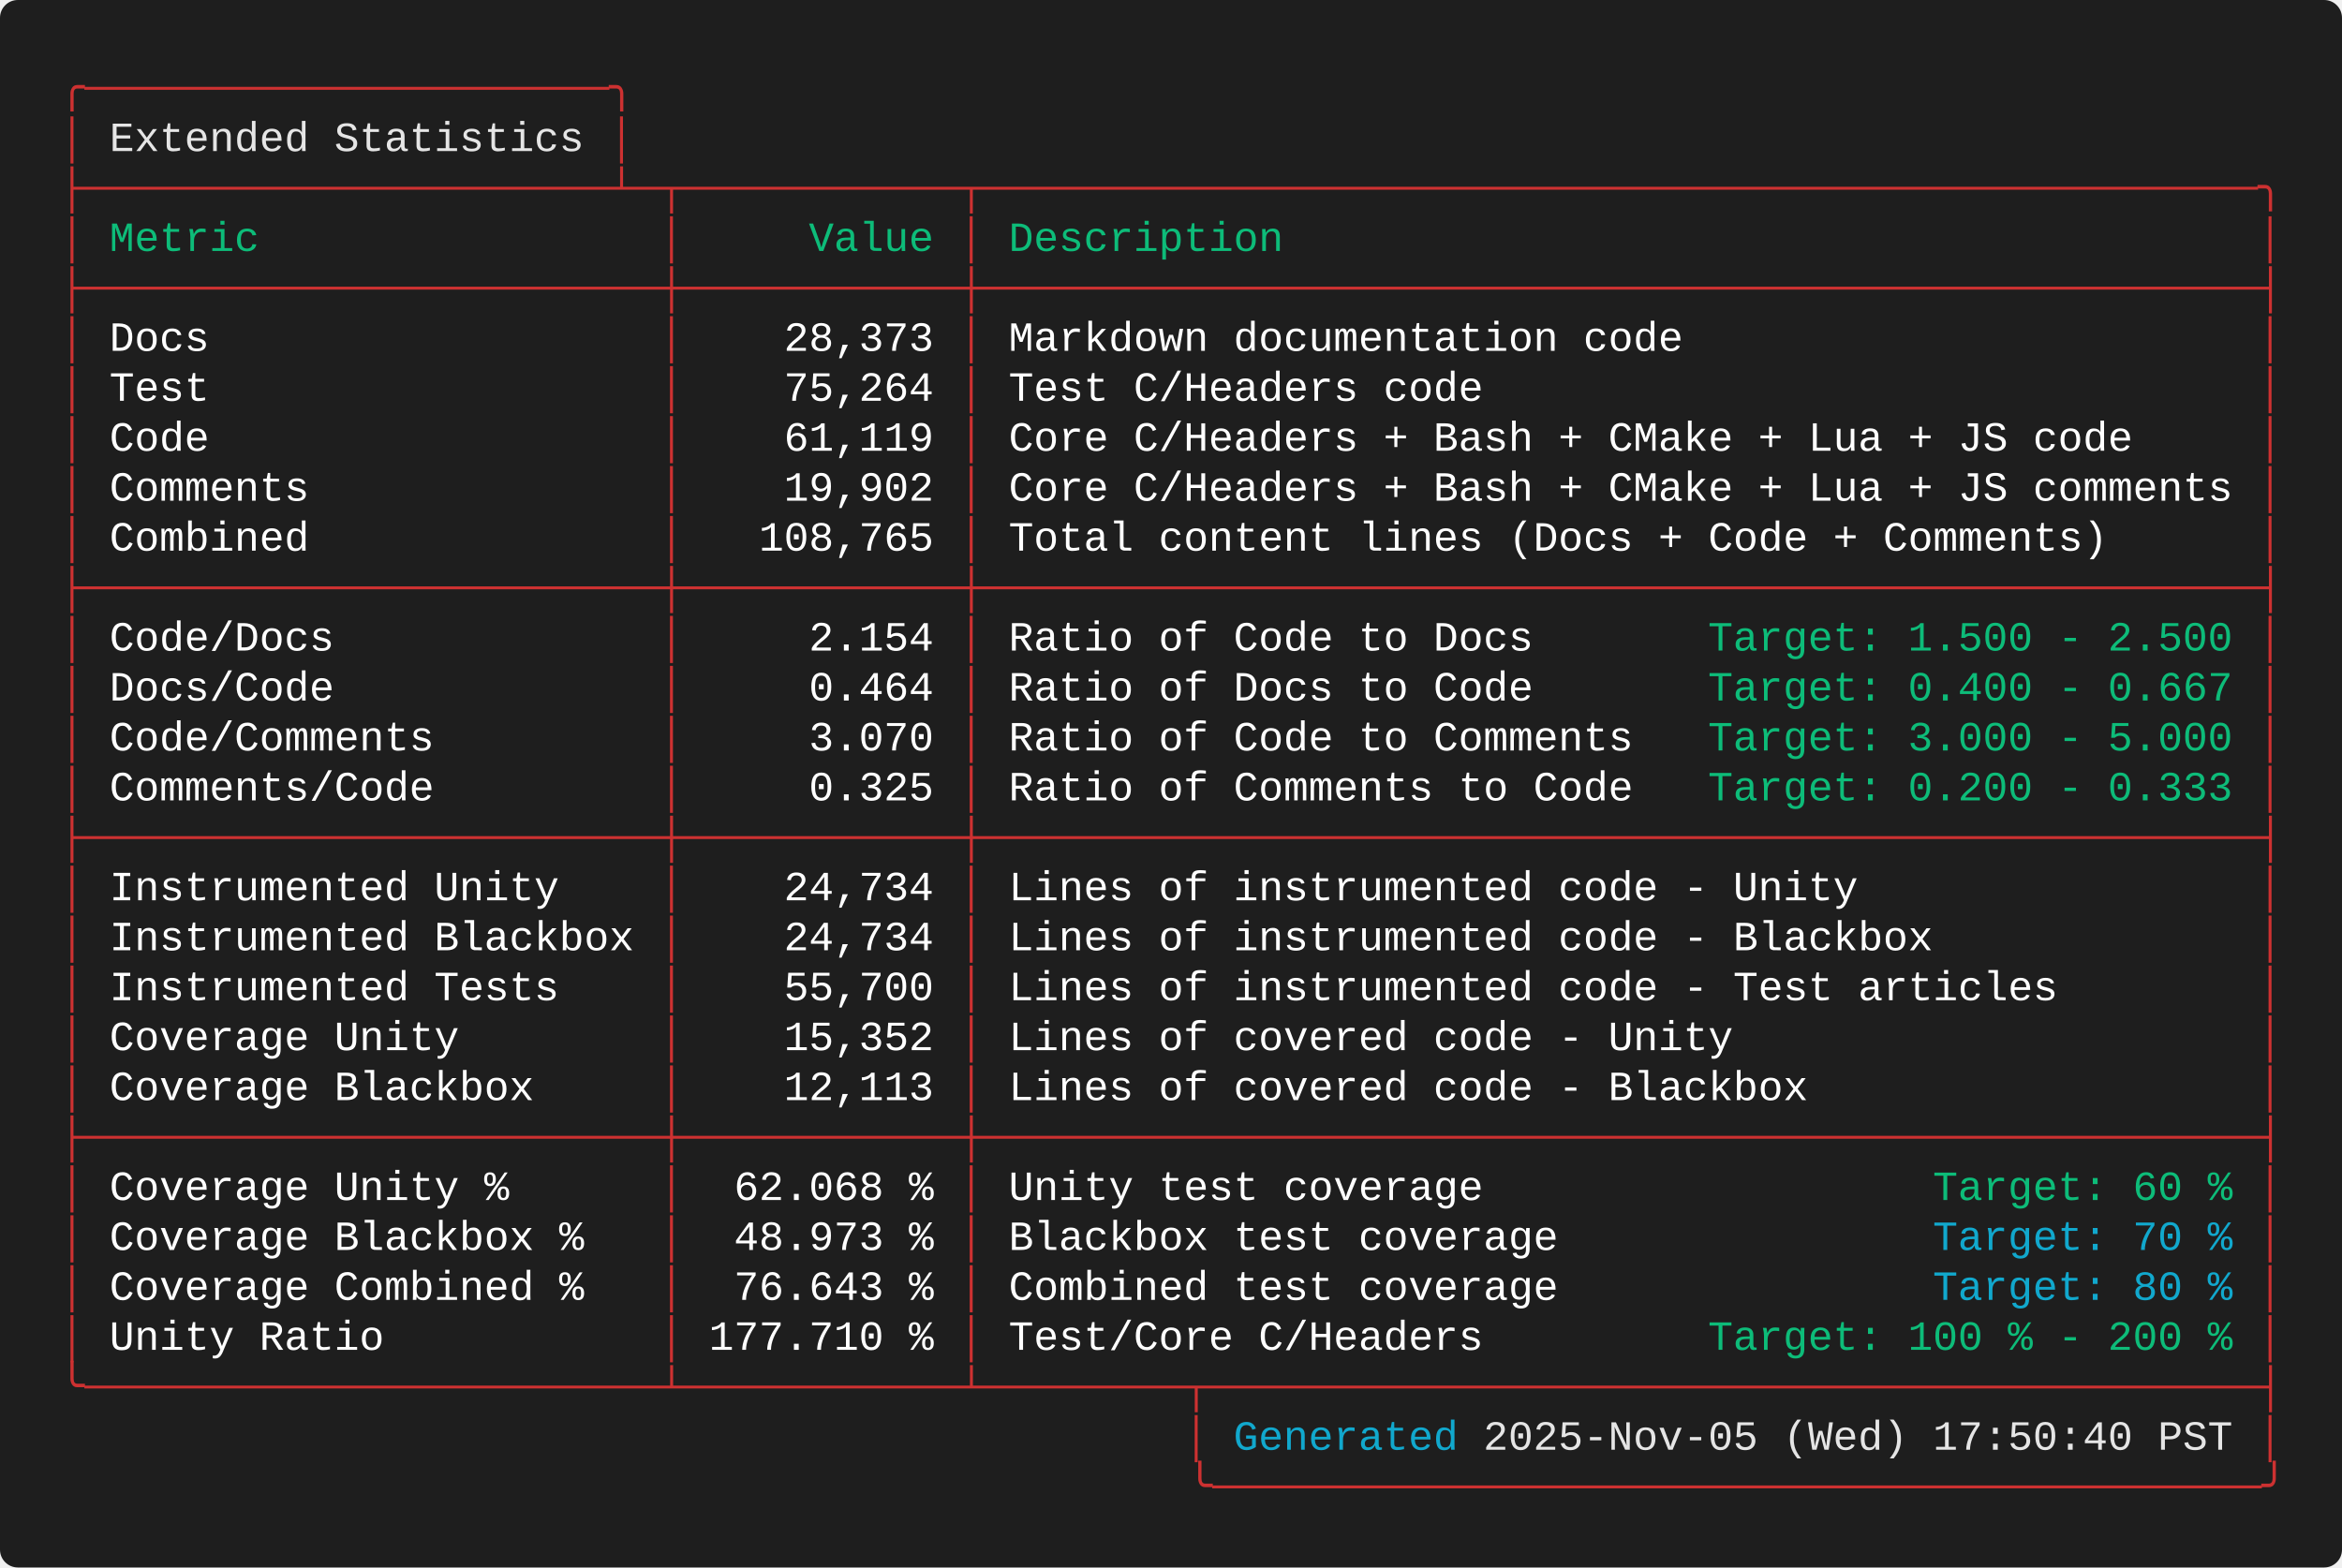
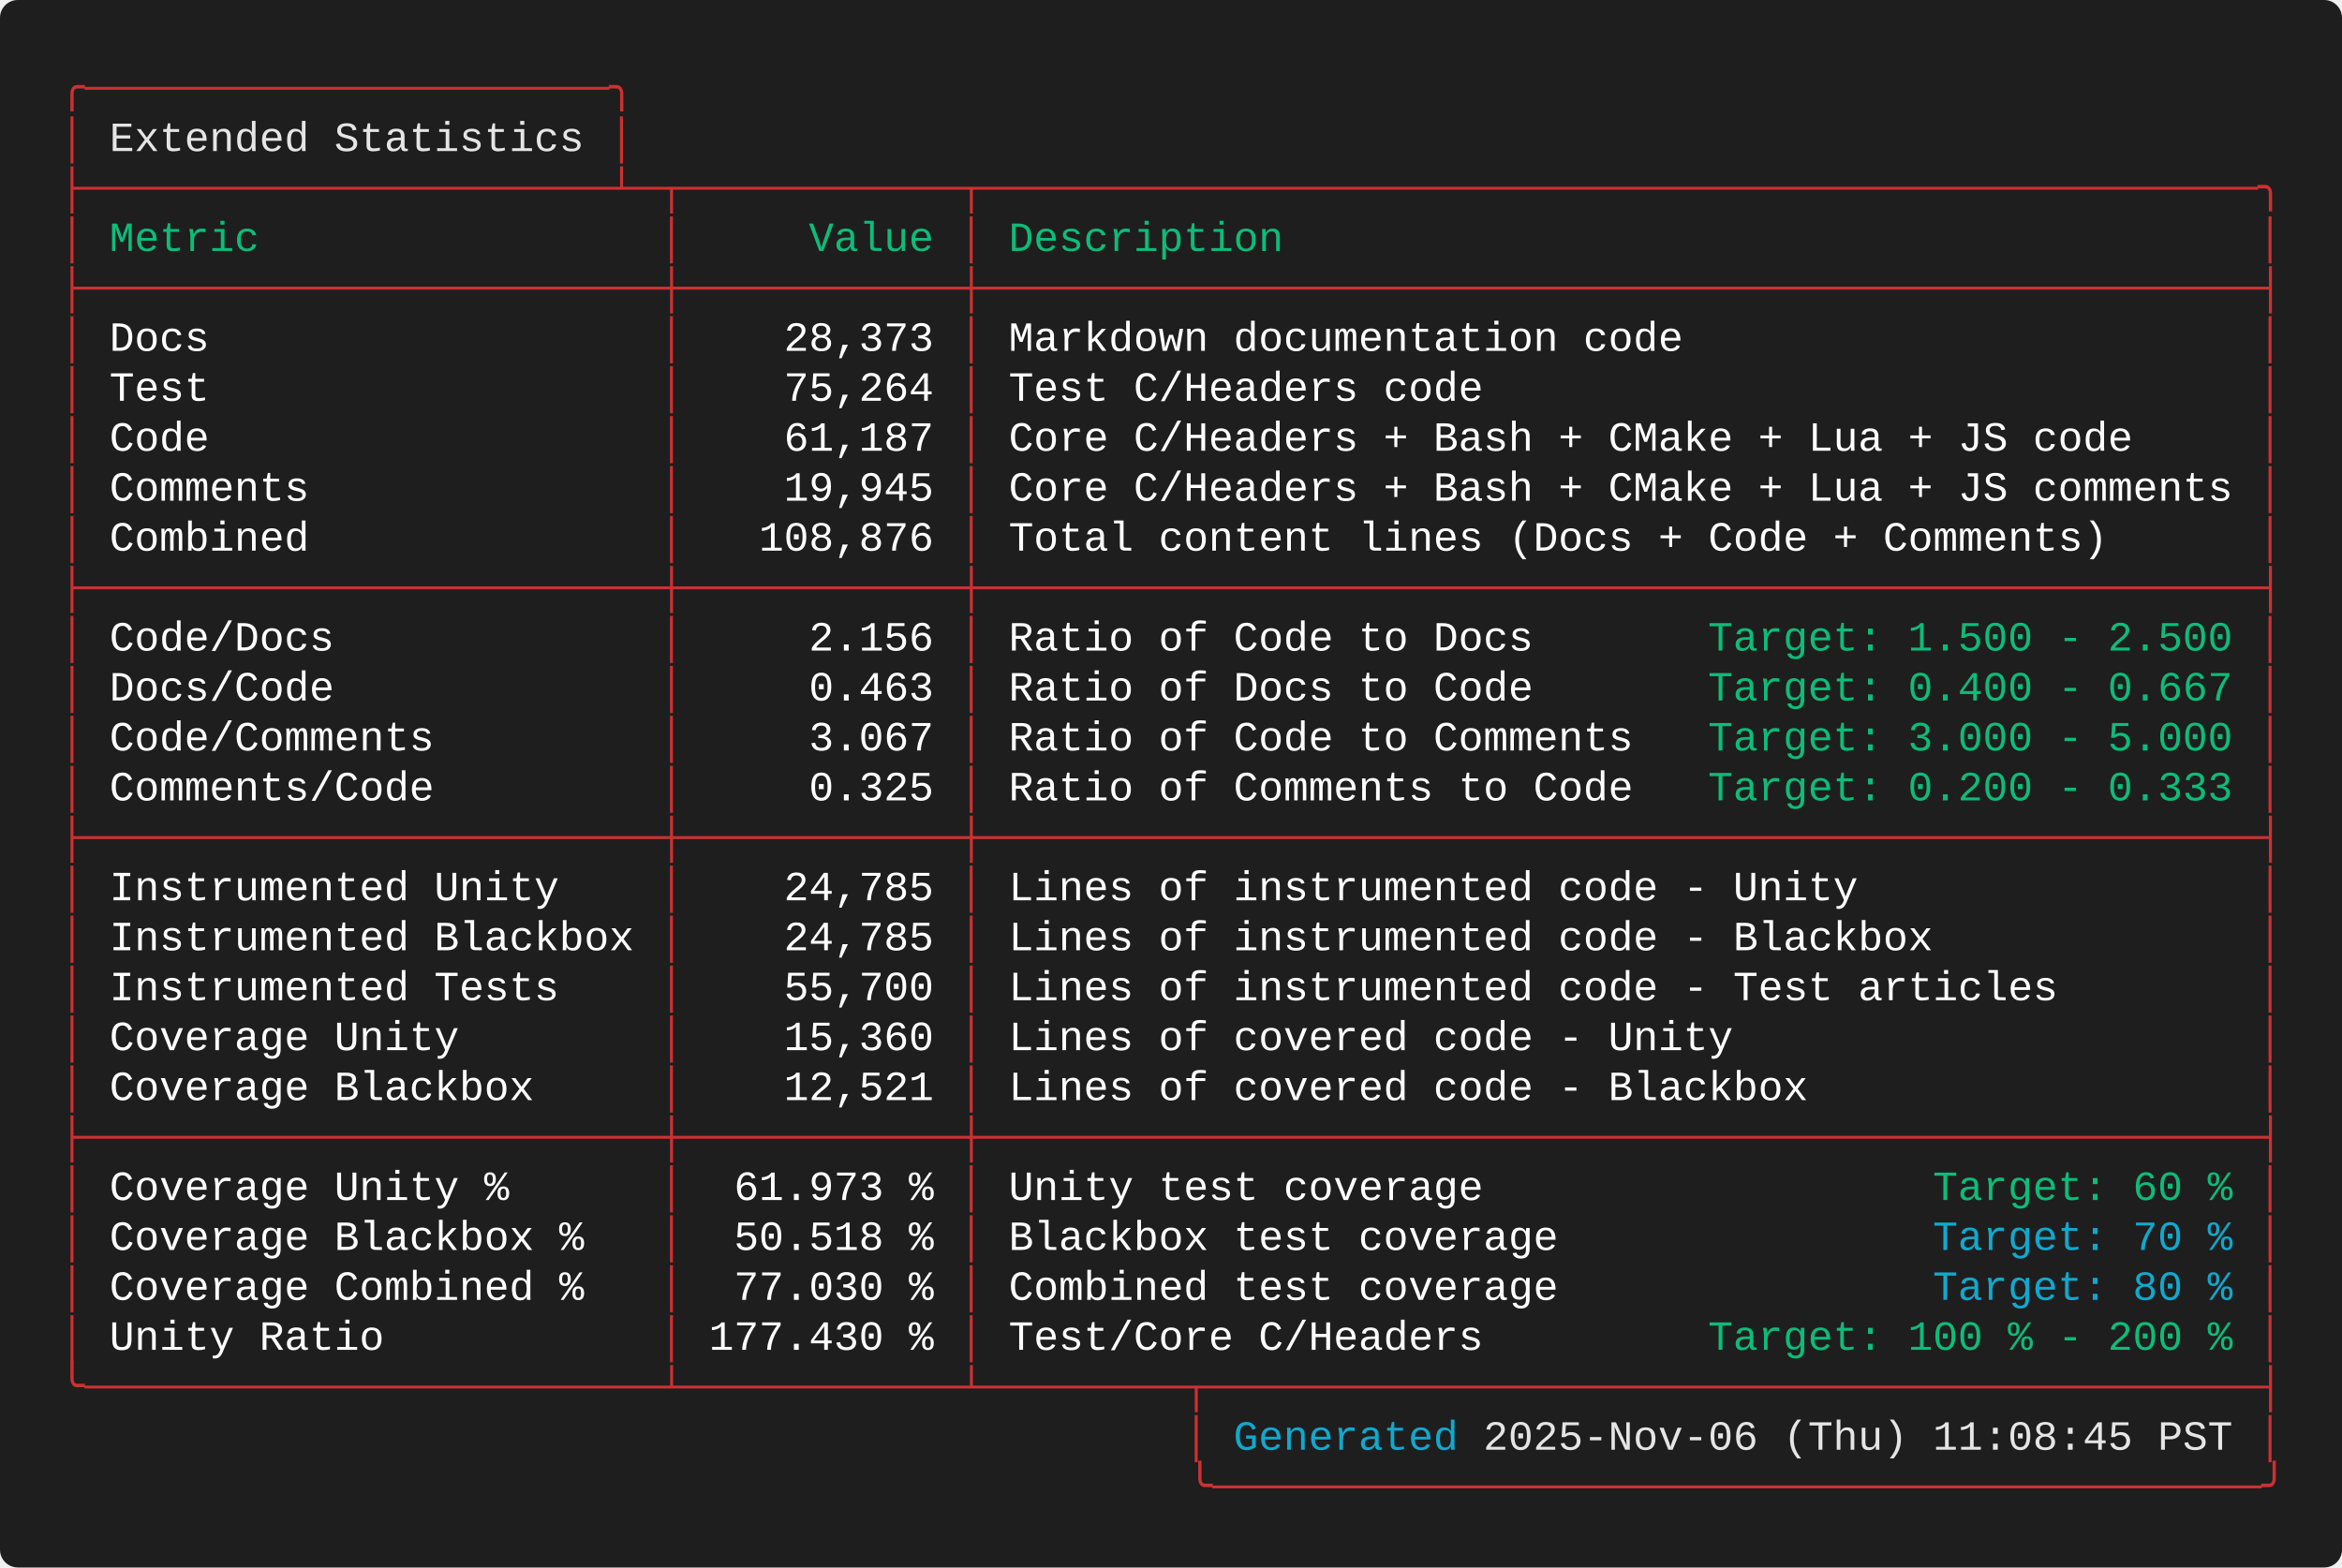
<svg xmlns="http://www.w3.org/2000/svg" width="787.60" height="527.20" viewBox="0 0 787.60 527.20">
  <defs>
    <style type="text/css">.terminal-text { font-family: 'Consolas', 'Consolas', 'Monaco', 'Courier New', monospace; }</style>
  </defs>
  <rect width="100%" height="100%" fill="#1e1e1e" rx="6" />
  <text x="20.00" y="34.00" font-size="14" class="terminal-text" xml:space="preserve" textLength="193.20" lengthAdjust="spacingAndGlyphs" fill="#cd3131">╭─────────────────────╮</text>
  <text x="20.00" y="50.80" font-size="14" class="terminal-text" xml:space="preserve" textLength="16.80" lengthAdjust="spacingAndGlyphs" fill="#cd3131">│ </text>
  <text x="36.80" y="50.80" font-size="14" class="terminal-text" xml:space="preserve" textLength="159.60" lengthAdjust="spacingAndGlyphs" fill="#e5e5e5">Extended Statistics</text>
  <text x="196.40" y="50.80" font-size="14" class="terminal-text" xml:space="preserve" textLength="8.40" lengthAdjust="spacingAndGlyphs" fill="#ffffff"> </text>
  <text x="204.80" y="50.80" font-size="14" class="terminal-text" xml:space="preserve" textLength="8.40" lengthAdjust="spacingAndGlyphs" fill="#cd3131">│</text>
  <text x="20.00" y="67.60" font-size="14" class="terminal-text" xml:space="preserve" textLength="747.60" lengthAdjust="spacingAndGlyphs" fill="#cd3131">├─────────────────────┴─┬───────────┬───────────────────────────────────────────────────╮</text>
  <text x="20.00" y="84.40" font-size="14" class="terminal-text" xml:space="preserve" textLength="8.40" lengthAdjust="spacingAndGlyphs" fill="#cd3131">│</text>
  <text x="28.40" y="84.40" font-size="14" class="terminal-text" xml:space="preserve" textLength="193.20" lengthAdjust="spacingAndGlyphs" fill="#0dbc79"> Metric                </text>
  <text x="221.60" y="84.40" font-size="14" class="terminal-text" xml:space="preserve" textLength="8.40" lengthAdjust="spacingAndGlyphs" fill="#cd3131">│</text>
  <text x="230.00" y="84.40" font-size="14" class="terminal-text" xml:space="preserve" textLength="92.40" lengthAdjust="spacingAndGlyphs" fill="#0dbc79">     Value </text>
  <text x="322.40" y="84.40" font-size="14" class="terminal-text" xml:space="preserve" textLength="8.40" lengthAdjust="spacingAndGlyphs" fill="#cd3131">│</text>
  <text x="330.80" y="84.40" font-size="14" class="terminal-text" xml:space="preserve" textLength="428.40" lengthAdjust="spacingAndGlyphs" fill="#0dbc79"> Description                                       </text>
  <text x="759.20" y="84.40" font-size="14" class="terminal-text" xml:space="preserve" textLength="8.40" lengthAdjust="spacingAndGlyphs" fill="#cd3131">│</text>
  <text x="20.00" y="101.20" font-size="14" class="terminal-text" xml:space="preserve" textLength="747.60" lengthAdjust="spacingAndGlyphs" fill="#cd3131">├───────────────────────┼───────────┼───────────────────────────────────────────────────┤</text>
  <text x="20.00" y="118.00" font-size="14" class="terminal-text" xml:space="preserve" textLength="8.40" lengthAdjust="spacingAndGlyphs" fill="#cd3131">│</text>
  <text x="28.40" y="118.00" font-size="14" class="terminal-text" xml:space="preserve" textLength="193.20" lengthAdjust="spacingAndGlyphs" fill="#ffffff"> Docs                  </text>
  <text x="221.60" y="118.00" font-size="14" class="terminal-text" xml:space="preserve" textLength="8.40" lengthAdjust="spacingAndGlyphs" fill="#cd3131">│</text>
  <text x="230.00" y="118.00" font-size="14" class="terminal-text" xml:space="preserve" textLength="92.40" lengthAdjust="spacingAndGlyphs" fill="#ffffff">    28,373 </text>
  <text x="322.40" y="118.00" font-size="14" class="terminal-text" xml:space="preserve" textLength="8.40" lengthAdjust="spacingAndGlyphs" fill="#cd3131">│</text>
  <text x="330.80" y="118.00" font-size="14" class="terminal-text" xml:space="preserve" textLength="428.40" lengthAdjust="spacingAndGlyphs" fill="#ffffff"> Markdown documentation code                       </text>
  <text x="759.20" y="118.00" font-size="14" class="terminal-text" xml:space="preserve" textLength="8.40" lengthAdjust="spacingAndGlyphs" fill="#cd3131">│</text>
  <text x="20.00" y="134.80" font-size="14" class="terminal-text" xml:space="preserve" textLength="8.40" lengthAdjust="spacingAndGlyphs" fill="#cd3131">│</text>
  <text x="28.40" y="134.80" font-size="14" class="terminal-text" xml:space="preserve" textLength="193.20" lengthAdjust="spacingAndGlyphs" fill="#ffffff"> Test                  </text>
  <text x="221.60" y="134.80" font-size="14" class="terminal-text" xml:space="preserve" textLength="8.40" lengthAdjust="spacingAndGlyphs" fill="#cd3131">│</text>
  <text x="230.00" y="134.80" font-size="14" class="terminal-text" xml:space="preserve" textLength="92.40" lengthAdjust="spacingAndGlyphs" fill="#ffffff">    75,264 </text>
  <text x="322.40" y="134.80" font-size="14" class="terminal-text" xml:space="preserve" textLength="8.40" lengthAdjust="spacingAndGlyphs" fill="#cd3131">│</text>
  <text x="330.80" y="134.80" font-size="14" class="terminal-text" xml:space="preserve" textLength="428.40" lengthAdjust="spacingAndGlyphs" fill="#ffffff"> Test C/Headers code                               </text>
  <text x="759.20" y="134.80" font-size="14" class="terminal-text" xml:space="preserve" textLength="8.40" lengthAdjust="spacingAndGlyphs" fill="#cd3131">│</text>
  <text x="20.00" y="151.60" font-size="14" class="terminal-text" xml:space="preserve" textLength="8.40" lengthAdjust="spacingAndGlyphs" fill="#cd3131">│</text>
  <text x="28.40" y="151.60" font-size="14" class="terminal-text" xml:space="preserve" textLength="193.20" lengthAdjust="spacingAndGlyphs" fill="#ffffff"> Code                  </text>
  <text x="221.60" y="151.60" font-size="14" class="terminal-text" xml:space="preserve" textLength="8.40" lengthAdjust="spacingAndGlyphs" fill="#cd3131">│</text>
-   <text x="230.00" y="151.60" font-size="14" class="terminal-text" xml:space="preserve" textLength="92.40" lengthAdjust="spacingAndGlyphs" fill="#ffffff">    61,119 </text>
+   <text x="230.00" y="151.60" font-size="14" class="terminal-text" xml:space="preserve" textLength="92.40" lengthAdjust="spacingAndGlyphs" fill="#ffffff">    61,187 </text>
  <text x="322.40" y="151.60" font-size="14" class="terminal-text" xml:space="preserve" textLength="8.40" lengthAdjust="spacingAndGlyphs" fill="#cd3131">│</text>
  <text x="330.80" y="151.60" font-size="14" class="terminal-text" xml:space="preserve" textLength="428.40" lengthAdjust="spacingAndGlyphs" fill="#ffffff"> Core C/Headers + Bash + CMake + Lua + JS code     </text>
  <text x="759.20" y="151.60" font-size="14" class="terminal-text" xml:space="preserve" textLength="8.40" lengthAdjust="spacingAndGlyphs" fill="#cd3131">│</text>
  <text x="20.00" y="168.40" font-size="14" class="terminal-text" xml:space="preserve" textLength="8.40" lengthAdjust="spacingAndGlyphs" fill="#cd3131">│</text>
  <text x="28.40" y="168.40" font-size="14" class="terminal-text" xml:space="preserve" textLength="193.20" lengthAdjust="spacingAndGlyphs" fill="#ffffff"> Comments              </text>
  <text x="221.60" y="168.40" font-size="14" class="terminal-text" xml:space="preserve" textLength="8.40" lengthAdjust="spacingAndGlyphs" fill="#cd3131">│</text>
-   <text x="230.00" y="168.40" font-size="14" class="terminal-text" xml:space="preserve" textLength="92.40" lengthAdjust="spacingAndGlyphs" fill="#ffffff">    19,902 </text>
+   <text x="230.00" y="168.40" font-size="14" class="terminal-text" xml:space="preserve" textLength="92.40" lengthAdjust="spacingAndGlyphs" fill="#ffffff">    19,945 </text>
  <text x="322.40" y="168.40" font-size="14" class="terminal-text" xml:space="preserve" textLength="8.40" lengthAdjust="spacingAndGlyphs" fill="#cd3131">│</text>
  <text x="330.80" y="168.40" font-size="14" class="terminal-text" xml:space="preserve" textLength="428.40" lengthAdjust="spacingAndGlyphs" fill="#ffffff"> Core C/Headers + Bash + CMake + Lua + JS comments </text>
  <text x="759.20" y="168.40" font-size="14" class="terminal-text" xml:space="preserve" textLength="8.40" lengthAdjust="spacingAndGlyphs" fill="#cd3131">│</text>
  <text x="20.00" y="185.20" font-size="14" class="terminal-text" xml:space="preserve" textLength="8.40" lengthAdjust="spacingAndGlyphs" fill="#cd3131">│</text>
  <text x="28.40" y="185.20" font-size="14" class="terminal-text" xml:space="preserve" textLength="193.20" lengthAdjust="spacingAndGlyphs" fill="#ffffff"> Combined              </text>
  <text x="221.60" y="185.20" font-size="14" class="terminal-text" xml:space="preserve" textLength="8.40" lengthAdjust="spacingAndGlyphs" fill="#cd3131">│</text>
-   <text x="230.00" y="185.20" font-size="14" class="terminal-text" xml:space="preserve" textLength="92.40" lengthAdjust="spacingAndGlyphs" fill="#ffffff">   108,765 </text>
+   <text x="230.00" y="185.20" font-size="14" class="terminal-text" xml:space="preserve" textLength="92.40" lengthAdjust="spacingAndGlyphs" fill="#ffffff">   108,876 </text>
  <text x="322.40" y="185.20" font-size="14" class="terminal-text" xml:space="preserve" textLength="8.40" lengthAdjust="spacingAndGlyphs" fill="#cd3131">│</text>
  <text x="330.80" y="185.20" font-size="14" class="terminal-text" xml:space="preserve" textLength="428.40" lengthAdjust="spacingAndGlyphs" fill="#ffffff"> Total content lines (Docs + Code + Comments)      </text>
  <text x="759.20" y="185.20" font-size="14" class="terminal-text" xml:space="preserve" textLength="8.40" lengthAdjust="spacingAndGlyphs" fill="#cd3131">│</text>
  <text x="20.00" y="202.00" font-size="14" class="terminal-text" xml:space="preserve" textLength="747.60" lengthAdjust="spacingAndGlyphs" fill="#cd3131">├───────────────────────┼───────────┼───────────────────────────────────────────────────┤</text>
  <text x="20.00" y="218.80" font-size="14" class="terminal-text" xml:space="preserve" textLength="8.40" lengthAdjust="spacingAndGlyphs" fill="#cd3131">│</text>
  <text x="28.40" y="218.80" font-size="14" class="terminal-text" xml:space="preserve" textLength="193.20" lengthAdjust="spacingAndGlyphs" fill="#ffffff"> Code/Docs             </text>
  <text x="221.60" y="218.80" font-size="14" class="terminal-text" xml:space="preserve" textLength="8.40" lengthAdjust="spacingAndGlyphs" fill="#cd3131">│</text>
-   <text x="230.00" y="218.80" font-size="14" class="terminal-text" xml:space="preserve" textLength="92.40" lengthAdjust="spacingAndGlyphs" fill="#ffffff">     2.154 </text>
+   <text x="230.00" y="218.80" font-size="14" class="terminal-text" xml:space="preserve" textLength="92.40" lengthAdjust="spacingAndGlyphs" fill="#ffffff">     2.156 </text>
  <text x="322.40" y="218.80" font-size="14" class="terminal-text" xml:space="preserve" textLength="8.40" lengthAdjust="spacingAndGlyphs" fill="#cd3131">│</text>
  <text x="330.80" y="218.80" font-size="14" class="terminal-text" xml:space="preserve" textLength="243.60" lengthAdjust="spacingAndGlyphs" fill="#ffffff"> Ratio of Code to Docs       </text>
  <text x="574.40" y="218.80" font-size="14" class="terminal-text" xml:space="preserve" textLength="176.40" lengthAdjust="spacingAndGlyphs" fill="#0dbc79">Target: 1.500 - 2.500</text>
  <text x="750.80" y="218.80" font-size="14" class="terminal-text" xml:space="preserve" textLength="8.40" lengthAdjust="spacingAndGlyphs" fill="#ffffff"> </text>
  <text x="759.20" y="218.80" font-size="14" class="terminal-text" xml:space="preserve" textLength="8.40" lengthAdjust="spacingAndGlyphs" fill="#cd3131">│</text>
  <text x="20.00" y="235.60" font-size="14" class="terminal-text" xml:space="preserve" textLength="8.40" lengthAdjust="spacingAndGlyphs" fill="#cd3131">│</text>
  <text x="28.40" y="235.60" font-size="14" class="terminal-text" xml:space="preserve" textLength="193.20" lengthAdjust="spacingAndGlyphs" fill="#ffffff"> Docs/Code             </text>
  <text x="221.60" y="235.60" font-size="14" class="terminal-text" xml:space="preserve" textLength="8.40" lengthAdjust="spacingAndGlyphs" fill="#cd3131">│</text>
-   <text x="230.00" y="235.60" font-size="14" class="terminal-text" xml:space="preserve" textLength="92.40" lengthAdjust="spacingAndGlyphs" fill="#ffffff">     0.464 </text>
+   <text x="230.00" y="235.60" font-size="14" class="terminal-text" xml:space="preserve" textLength="92.40" lengthAdjust="spacingAndGlyphs" fill="#ffffff">     0.463 </text>
  <text x="322.40" y="235.60" font-size="14" class="terminal-text" xml:space="preserve" textLength="8.40" lengthAdjust="spacingAndGlyphs" fill="#cd3131">│</text>
  <text x="330.80" y="235.60" font-size="14" class="terminal-text" xml:space="preserve" textLength="243.60" lengthAdjust="spacingAndGlyphs" fill="#ffffff"> Ratio of Docs to Code       </text>
  <text x="574.40" y="235.60" font-size="14" class="terminal-text" xml:space="preserve" textLength="176.40" lengthAdjust="spacingAndGlyphs" fill="#0dbc79">Target: 0.400 - 0.667</text>
  <text x="750.80" y="235.60" font-size="14" class="terminal-text" xml:space="preserve" textLength="8.40" lengthAdjust="spacingAndGlyphs" fill="#ffffff"> </text>
  <text x="759.20" y="235.60" font-size="14" class="terminal-text" xml:space="preserve" textLength="8.40" lengthAdjust="spacingAndGlyphs" fill="#cd3131">│</text>
  <text x="20.00" y="252.40" font-size="14" class="terminal-text" xml:space="preserve" textLength="8.40" lengthAdjust="spacingAndGlyphs" fill="#cd3131">│</text>
  <text x="28.40" y="252.40" font-size="14" class="terminal-text" xml:space="preserve" textLength="193.20" lengthAdjust="spacingAndGlyphs" fill="#ffffff"> Code/Comments         </text>
  <text x="221.60" y="252.40" font-size="14" class="terminal-text" xml:space="preserve" textLength="8.40" lengthAdjust="spacingAndGlyphs" fill="#cd3131">│</text>
-   <text x="230.00" y="252.40" font-size="14" class="terminal-text" xml:space="preserve" textLength="92.40" lengthAdjust="spacingAndGlyphs" fill="#ffffff">     3.070 </text>
+   <text x="230.00" y="252.40" font-size="14" class="terminal-text" xml:space="preserve" textLength="92.40" lengthAdjust="spacingAndGlyphs" fill="#ffffff">     3.067 </text>
  <text x="322.40" y="252.40" font-size="14" class="terminal-text" xml:space="preserve" textLength="8.40" lengthAdjust="spacingAndGlyphs" fill="#cd3131">│</text>
  <text x="330.80" y="252.40" font-size="14" class="terminal-text" xml:space="preserve" textLength="243.60" lengthAdjust="spacingAndGlyphs" fill="#ffffff"> Ratio of Code to Comments   </text>
  <text x="574.40" y="252.40" font-size="14" class="terminal-text" xml:space="preserve" textLength="176.40" lengthAdjust="spacingAndGlyphs" fill="#0dbc79">Target: 3.000 - 5.000</text>
  <text x="750.80" y="252.40" font-size="14" class="terminal-text" xml:space="preserve" textLength="8.40" lengthAdjust="spacingAndGlyphs" fill="#ffffff"> </text>
  <text x="759.20" y="252.40" font-size="14" class="terminal-text" xml:space="preserve" textLength="8.40" lengthAdjust="spacingAndGlyphs" fill="#cd3131">│</text>
  <text x="20.00" y="269.20" font-size="14" class="terminal-text" xml:space="preserve" textLength="8.40" lengthAdjust="spacingAndGlyphs" fill="#cd3131">│</text>
  <text x="28.40" y="269.20" font-size="14" class="terminal-text" xml:space="preserve" textLength="193.20" lengthAdjust="spacingAndGlyphs" fill="#ffffff"> Comments/Code         </text>
  <text x="221.60" y="269.20" font-size="14" class="terminal-text" xml:space="preserve" textLength="8.40" lengthAdjust="spacingAndGlyphs" fill="#cd3131">│</text>
  <text x="230.00" y="269.20" font-size="14" class="terminal-text" xml:space="preserve" textLength="92.40" lengthAdjust="spacingAndGlyphs" fill="#ffffff">     0.325 </text>
  <text x="322.40" y="269.20" font-size="14" class="terminal-text" xml:space="preserve" textLength="8.40" lengthAdjust="spacingAndGlyphs" fill="#cd3131">│</text>
  <text x="330.80" y="269.20" font-size="14" class="terminal-text" xml:space="preserve" textLength="243.60" lengthAdjust="spacingAndGlyphs" fill="#ffffff"> Ratio of Comments to Code   </text>
  <text x="574.40" y="269.20" font-size="14" class="terminal-text" xml:space="preserve" textLength="176.40" lengthAdjust="spacingAndGlyphs" fill="#0dbc79">Target: 0.200 - 0.333</text>
  <text x="750.80" y="269.20" font-size="14" class="terminal-text" xml:space="preserve" textLength="8.40" lengthAdjust="spacingAndGlyphs" fill="#ffffff"> </text>
  <text x="759.20" y="269.20" font-size="14" class="terminal-text" xml:space="preserve" textLength="8.40" lengthAdjust="spacingAndGlyphs" fill="#cd3131">│</text>
  <text x="20.00" y="286.00" font-size="14" class="terminal-text" xml:space="preserve" textLength="747.60" lengthAdjust="spacingAndGlyphs" fill="#cd3131">├───────────────────────┼───────────┼───────────────────────────────────────────────────┤</text>
  <text x="20.00" y="302.80" font-size="14" class="terminal-text" xml:space="preserve" textLength="8.40" lengthAdjust="spacingAndGlyphs" fill="#cd3131">│</text>
  <text x="28.40" y="302.80" font-size="14" class="terminal-text" xml:space="preserve" textLength="193.20" lengthAdjust="spacingAndGlyphs" fill="#ffffff"> Instrumented Unity    </text>
  <text x="221.60" y="302.80" font-size="14" class="terminal-text" xml:space="preserve" textLength="8.40" lengthAdjust="spacingAndGlyphs" fill="#cd3131">│</text>
-   <text x="230.00" y="302.80" font-size="14" class="terminal-text" xml:space="preserve" textLength="92.40" lengthAdjust="spacingAndGlyphs" fill="#ffffff">    24,734 </text>
+   <text x="230.00" y="302.80" font-size="14" class="terminal-text" xml:space="preserve" textLength="92.40" lengthAdjust="spacingAndGlyphs" fill="#ffffff">    24,785 </text>
  <text x="322.40" y="302.80" font-size="14" class="terminal-text" xml:space="preserve" textLength="8.40" lengthAdjust="spacingAndGlyphs" fill="#cd3131">│</text>
  <text x="330.80" y="302.80" font-size="14" class="terminal-text" xml:space="preserve" textLength="428.40" lengthAdjust="spacingAndGlyphs" fill="#ffffff"> Lines of instrumented code - Unity                </text>
  <text x="759.20" y="302.80" font-size="14" class="terminal-text" xml:space="preserve" textLength="8.40" lengthAdjust="spacingAndGlyphs" fill="#cd3131">│</text>
  <text x="20.00" y="319.60" font-size="14" class="terminal-text" xml:space="preserve" textLength="8.40" lengthAdjust="spacingAndGlyphs" fill="#cd3131">│</text>
  <text x="28.40" y="319.60" font-size="14" class="terminal-text" xml:space="preserve" textLength="193.20" lengthAdjust="spacingAndGlyphs" fill="#ffffff"> Instrumented Blackbox </text>
  <text x="221.60" y="319.60" font-size="14" class="terminal-text" xml:space="preserve" textLength="8.40" lengthAdjust="spacingAndGlyphs" fill="#cd3131">│</text>
-   <text x="230.00" y="319.60" font-size="14" class="terminal-text" xml:space="preserve" textLength="92.40" lengthAdjust="spacingAndGlyphs" fill="#ffffff">    24,734 </text>
+   <text x="230.00" y="319.60" font-size="14" class="terminal-text" xml:space="preserve" textLength="92.40" lengthAdjust="spacingAndGlyphs" fill="#ffffff">    24,785 </text>
  <text x="322.40" y="319.60" font-size="14" class="terminal-text" xml:space="preserve" textLength="8.40" lengthAdjust="spacingAndGlyphs" fill="#cd3131">│</text>
  <text x="330.80" y="319.60" font-size="14" class="terminal-text" xml:space="preserve" textLength="428.40" lengthAdjust="spacingAndGlyphs" fill="#ffffff"> Lines of instrumented code - Blackbox             </text>
  <text x="759.20" y="319.60" font-size="14" class="terminal-text" xml:space="preserve" textLength="8.40" lengthAdjust="spacingAndGlyphs" fill="#cd3131">│</text>
  <text x="20.00" y="336.40" font-size="14" class="terminal-text" xml:space="preserve" textLength="8.40" lengthAdjust="spacingAndGlyphs" fill="#cd3131">│</text>
  <text x="28.40" y="336.40" font-size="14" class="terminal-text" xml:space="preserve" textLength="193.20" lengthAdjust="spacingAndGlyphs" fill="#ffffff"> Instrumented Tests    </text>
  <text x="221.60" y="336.40" font-size="14" class="terminal-text" xml:space="preserve" textLength="8.40" lengthAdjust="spacingAndGlyphs" fill="#cd3131">│</text>
  <text x="230.00" y="336.40" font-size="14" class="terminal-text" xml:space="preserve" textLength="92.40" lengthAdjust="spacingAndGlyphs" fill="#ffffff">    55,700 </text>
  <text x="322.40" y="336.40" font-size="14" class="terminal-text" xml:space="preserve" textLength="8.40" lengthAdjust="spacingAndGlyphs" fill="#cd3131">│</text>
  <text x="330.80" y="336.40" font-size="14" class="terminal-text" xml:space="preserve" textLength="428.40" lengthAdjust="spacingAndGlyphs" fill="#ffffff"> Lines of instrumented code - Test articles        </text>
  <text x="759.20" y="336.40" font-size="14" class="terminal-text" xml:space="preserve" textLength="8.40" lengthAdjust="spacingAndGlyphs" fill="#cd3131">│</text>
  <text x="20.00" y="353.20" font-size="14" class="terminal-text" xml:space="preserve" textLength="8.40" lengthAdjust="spacingAndGlyphs" fill="#cd3131">│</text>
  <text x="28.40" y="353.20" font-size="14" class="terminal-text" xml:space="preserve" textLength="193.20" lengthAdjust="spacingAndGlyphs" fill="#ffffff"> Coverage Unity        </text>
  <text x="221.60" y="353.20" font-size="14" class="terminal-text" xml:space="preserve" textLength="8.40" lengthAdjust="spacingAndGlyphs" fill="#cd3131">│</text>
-   <text x="230.00" y="353.20" font-size="14" class="terminal-text" xml:space="preserve" textLength="92.40" lengthAdjust="spacingAndGlyphs" fill="#ffffff">    15,352 </text>
+   <text x="230.00" y="353.20" font-size="14" class="terminal-text" xml:space="preserve" textLength="92.40" lengthAdjust="spacingAndGlyphs" fill="#ffffff">    15,360 </text>
  <text x="322.40" y="353.20" font-size="14" class="terminal-text" xml:space="preserve" textLength="8.40" lengthAdjust="spacingAndGlyphs" fill="#cd3131">│</text>
  <text x="330.80" y="353.20" font-size="14" class="terminal-text" xml:space="preserve" textLength="428.40" lengthAdjust="spacingAndGlyphs" fill="#ffffff"> Lines of covered code - Unity                     </text>
  <text x="759.20" y="353.20" font-size="14" class="terminal-text" xml:space="preserve" textLength="8.40" lengthAdjust="spacingAndGlyphs" fill="#cd3131">│</text>
  <text x="20.00" y="370.00" font-size="14" class="terminal-text" xml:space="preserve" textLength="8.40" lengthAdjust="spacingAndGlyphs" fill="#cd3131">│</text>
  <text x="28.40" y="370.00" font-size="14" class="terminal-text" xml:space="preserve" textLength="193.20" lengthAdjust="spacingAndGlyphs" fill="#ffffff"> Coverage Blackbox     </text>
  <text x="221.60" y="370.00" font-size="14" class="terminal-text" xml:space="preserve" textLength="8.40" lengthAdjust="spacingAndGlyphs" fill="#cd3131">│</text>
-   <text x="230.00" y="370.00" font-size="14" class="terminal-text" xml:space="preserve" textLength="92.40" lengthAdjust="spacingAndGlyphs" fill="#ffffff">    12,113 </text>
+   <text x="230.00" y="370.00" font-size="14" class="terminal-text" xml:space="preserve" textLength="92.40" lengthAdjust="spacingAndGlyphs" fill="#ffffff">    12,521 </text>
  <text x="322.40" y="370.00" font-size="14" class="terminal-text" xml:space="preserve" textLength="8.40" lengthAdjust="spacingAndGlyphs" fill="#cd3131">│</text>
  <text x="330.80" y="370.00" font-size="14" class="terminal-text" xml:space="preserve" textLength="428.40" lengthAdjust="spacingAndGlyphs" fill="#ffffff"> Lines of covered code - Blackbox                  </text>
  <text x="759.20" y="370.00" font-size="14" class="terminal-text" xml:space="preserve" textLength="8.40" lengthAdjust="spacingAndGlyphs" fill="#cd3131">│</text>
  <text x="20.00" y="386.80" font-size="14" class="terminal-text" xml:space="preserve" textLength="747.60" lengthAdjust="spacingAndGlyphs" fill="#cd3131">├───────────────────────┼───────────┼───────────────────────────────────────────────────┤</text>
  <text x="20.00" y="403.60" font-size="14" class="terminal-text" xml:space="preserve" textLength="8.40" lengthAdjust="spacingAndGlyphs" fill="#cd3131">│</text>
  <text x="28.40" y="403.60" font-size="14" class="terminal-text" xml:space="preserve" textLength="193.20" lengthAdjust="spacingAndGlyphs" fill="#ffffff"> Coverage Unity %      </text>
  <text x="221.60" y="403.60" font-size="14" class="terminal-text" xml:space="preserve" textLength="8.40" lengthAdjust="spacingAndGlyphs" fill="#cd3131">│</text>
-   <text x="230.00" y="403.60" font-size="14" class="terminal-text" xml:space="preserve" textLength="92.40" lengthAdjust="spacingAndGlyphs" fill="#ffffff">  62.068 % </text>
+   <text x="230.00" y="403.60" font-size="14" class="terminal-text" xml:space="preserve" textLength="92.40" lengthAdjust="spacingAndGlyphs" fill="#ffffff">  61.973 % </text>
  <text x="322.40" y="403.60" font-size="14" class="terminal-text" xml:space="preserve" textLength="8.40" lengthAdjust="spacingAndGlyphs" fill="#cd3131">│</text>
  <text x="330.80" y="403.60" font-size="14" class="terminal-text" xml:space="preserve" textLength="319.20" lengthAdjust="spacingAndGlyphs" fill="#ffffff"> Unity test coverage                  </text>
  <text x="650.00" y="403.60" font-size="14" class="terminal-text" xml:space="preserve" textLength="100.80" lengthAdjust="spacingAndGlyphs" fill="#0dbc79">Target: 60 %</text>
  <text x="750.80" y="403.60" font-size="14" class="terminal-text" xml:space="preserve" textLength="8.40" lengthAdjust="spacingAndGlyphs" fill="#ffffff"> </text>
  <text x="759.20" y="403.60" font-size="14" class="terminal-text" xml:space="preserve" textLength="8.40" lengthAdjust="spacingAndGlyphs" fill="#cd3131">│</text>
  <text x="20.00" y="420.40" font-size="14" class="terminal-text" xml:space="preserve" textLength="8.40" lengthAdjust="spacingAndGlyphs" fill="#cd3131">│</text>
  <text x="28.40" y="420.40" font-size="14" class="terminal-text" xml:space="preserve" textLength="193.20" lengthAdjust="spacingAndGlyphs" fill="#ffffff"> Coverage Blackbox %   </text>
  <text x="221.60" y="420.40" font-size="14" class="terminal-text" xml:space="preserve" textLength="8.40" lengthAdjust="spacingAndGlyphs" fill="#cd3131">│</text>
-   <text x="230.00" y="420.40" font-size="14" class="terminal-text" xml:space="preserve" textLength="92.40" lengthAdjust="spacingAndGlyphs" fill="#ffffff">  48.973 % </text>
+   <text x="230.00" y="420.40" font-size="14" class="terminal-text" xml:space="preserve" textLength="92.40" lengthAdjust="spacingAndGlyphs" fill="#ffffff">  50.518 % </text>
  <text x="322.40" y="420.40" font-size="14" class="terminal-text" xml:space="preserve" textLength="8.40" lengthAdjust="spacingAndGlyphs" fill="#cd3131">│</text>
  <text x="330.80" y="420.40" font-size="14" class="terminal-text" xml:space="preserve" textLength="319.20" lengthAdjust="spacingAndGlyphs" fill="#ffffff"> Blackbox test coverage               </text>
  <text x="650.00" y="420.40" font-size="14" class="terminal-text" xml:space="preserve" textLength="100.80" lengthAdjust="spacingAndGlyphs" fill="#11a8cd">Target: 70 %</text>
  <text x="750.80" y="420.40" font-size="14" class="terminal-text" xml:space="preserve" textLength="8.40" lengthAdjust="spacingAndGlyphs" fill="#ffffff"> </text>
  <text x="759.20" y="420.40" font-size="14" class="terminal-text" xml:space="preserve" textLength="8.40" lengthAdjust="spacingAndGlyphs" fill="#cd3131">│</text>
  <text x="20.00" y="437.20" font-size="14" class="terminal-text" xml:space="preserve" textLength="8.40" lengthAdjust="spacingAndGlyphs" fill="#cd3131">│</text>
  <text x="28.40" y="437.20" font-size="14" class="terminal-text" xml:space="preserve" textLength="193.20" lengthAdjust="spacingAndGlyphs" fill="#ffffff"> Coverage Combined %   </text>
  <text x="221.60" y="437.20" font-size="14" class="terminal-text" xml:space="preserve" textLength="8.40" lengthAdjust="spacingAndGlyphs" fill="#cd3131">│</text>
-   <text x="230.00" y="437.20" font-size="14" class="terminal-text" xml:space="preserve" textLength="92.40" lengthAdjust="spacingAndGlyphs" fill="#ffffff">  76.643 % </text>
+   <text x="230.00" y="437.20" font-size="14" class="terminal-text" xml:space="preserve" textLength="92.40" lengthAdjust="spacingAndGlyphs" fill="#ffffff">  77.030 % </text>
  <text x="322.40" y="437.20" font-size="14" class="terminal-text" xml:space="preserve" textLength="8.40" lengthAdjust="spacingAndGlyphs" fill="#cd3131">│</text>
  <text x="330.80" y="437.20" font-size="14" class="terminal-text" xml:space="preserve" textLength="319.20" lengthAdjust="spacingAndGlyphs" fill="#ffffff"> Combined test coverage               </text>
  <text x="650.00" y="437.20" font-size="14" class="terminal-text" xml:space="preserve" textLength="100.80" lengthAdjust="spacingAndGlyphs" fill="#11a8cd">Target: 80 %</text>
  <text x="750.80" y="437.20" font-size="14" class="terminal-text" xml:space="preserve" textLength="8.40" lengthAdjust="spacingAndGlyphs" fill="#ffffff"> </text>
  <text x="759.20" y="437.20" font-size="14" class="terminal-text" xml:space="preserve" textLength="8.40" lengthAdjust="spacingAndGlyphs" fill="#cd3131">│</text>
  <text x="20.00" y="454.00" font-size="14" class="terminal-text" xml:space="preserve" textLength="8.40" lengthAdjust="spacingAndGlyphs" fill="#cd3131">│</text>
  <text x="28.40" y="454.00" font-size="14" class="terminal-text" xml:space="preserve" textLength="193.20" lengthAdjust="spacingAndGlyphs" fill="#ffffff"> Unity Ratio           </text>
  <text x="221.60" y="454.00" font-size="14" class="terminal-text" xml:space="preserve" textLength="8.40" lengthAdjust="spacingAndGlyphs" fill="#cd3131">│</text>
-   <text x="230.00" y="454.00" font-size="14" class="terminal-text" xml:space="preserve" textLength="92.40" lengthAdjust="spacingAndGlyphs" fill="#ffffff"> 177.710 % </text>
+   <text x="230.00" y="454.00" font-size="14" class="terminal-text" xml:space="preserve" textLength="92.40" lengthAdjust="spacingAndGlyphs" fill="#ffffff"> 177.430 % </text>
  <text x="322.40" y="454.00" font-size="14" class="terminal-text" xml:space="preserve" textLength="8.40" lengthAdjust="spacingAndGlyphs" fill="#cd3131">│</text>
  <text x="330.80" y="454.00" font-size="14" class="terminal-text" xml:space="preserve" textLength="243.60" lengthAdjust="spacingAndGlyphs" fill="#ffffff"> Test/Core C/Headers         </text>
  <text x="574.40" y="454.00" font-size="14" class="terminal-text" xml:space="preserve" textLength="176.40" lengthAdjust="spacingAndGlyphs" fill="#0dbc79">Target: 100 % - 200 %</text>
  <text x="750.80" y="454.00" font-size="14" class="terminal-text" xml:space="preserve" textLength="8.40" lengthAdjust="spacingAndGlyphs" fill="#ffffff"> </text>
  <text x="759.20" y="454.00" font-size="14" class="terminal-text" xml:space="preserve" textLength="8.40" lengthAdjust="spacingAndGlyphs" fill="#cd3131">│</text>
  <text x="20.00" y="470.80" font-size="14" class="terminal-text" xml:space="preserve" textLength="747.60" lengthAdjust="spacingAndGlyphs" fill="#cd3131">╰───────────────────────┴───────────┴────────┬──────────────────────────────────────────┤</text>
  <text x="20.00" y="487.60" font-size="14" class="terminal-text" xml:space="preserve" textLength="394.80" lengthAdjust="spacingAndGlyphs" fill="#cd3131">                                             │ </text>
  <text x="414.80" y="487.60" font-size="14" class="terminal-text" xml:space="preserve" textLength="75.60" lengthAdjust="spacingAndGlyphs" fill="#11a8cd">Generated</text>
-   <text x="490.40" y="487.60" font-size="14" class="terminal-text" xml:space="preserve" textLength="260.40" lengthAdjust="spacingAndGlyphs" fill="#e5e5e5"> 2025-Nov-05 (Wed) 17:50:40 PST</text>
+   <text x="490.40" y="487.60" font-size="14" class="terminal-text" xml:space="preserve" textLength="260.40" lengthAdjust="spacingAndGlyphs" fill="#e5e5e5"> 2025-Nov-06 (Thu) 11:08:45 PST</text>
  <text x="750.80" y="487.60" font-size="14" class="terminal-text" xml:space="preserve" textLength="8.40" lengthAdjust="spacingAndGlyphs" fill="#ffffff"> </text>
  <text x="759.20" y="487.60" font-size="14" class="terminal-text" xml:space="preserve" textLength="8.40" lengthAdjust="spacingAndGlyphs" fill="#cd3131">│</text>
  <text x="20.00" y="504.40" font-size="14" class="terminal-text" xml:space="preserve" textLength="747.60" lengthAdjust="spacingAndGlyphs" fill="#cd3131">                                             ╰──────────────────────────────────────────╯</text>
</svg>
